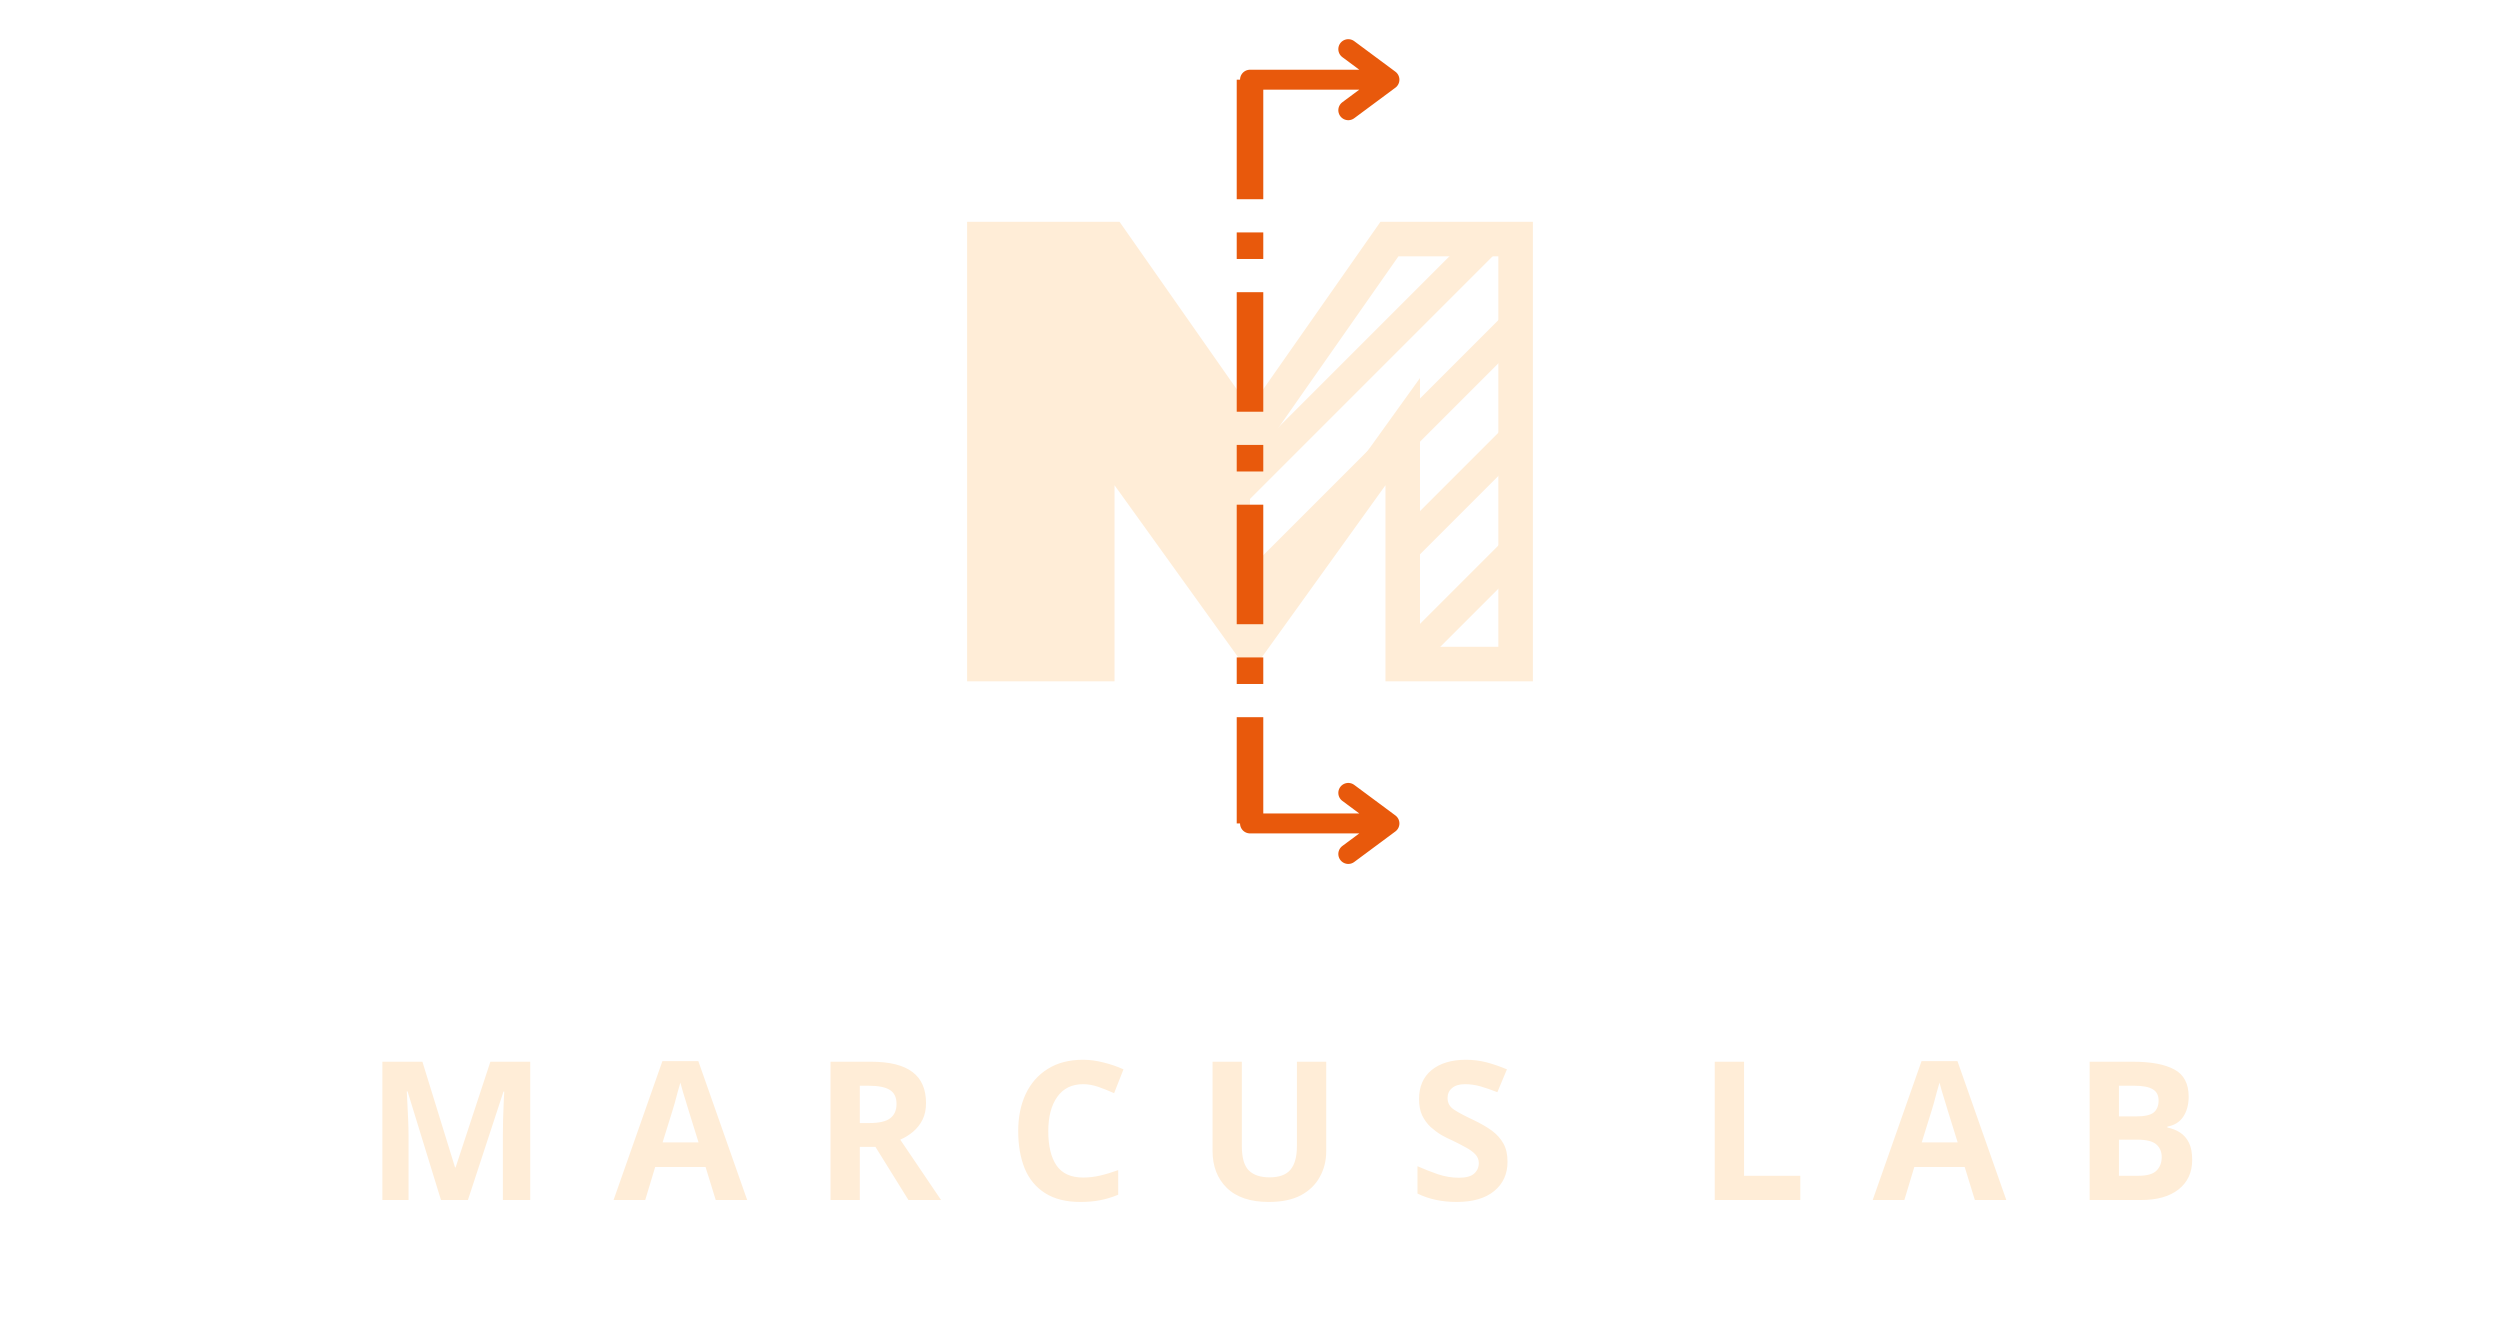
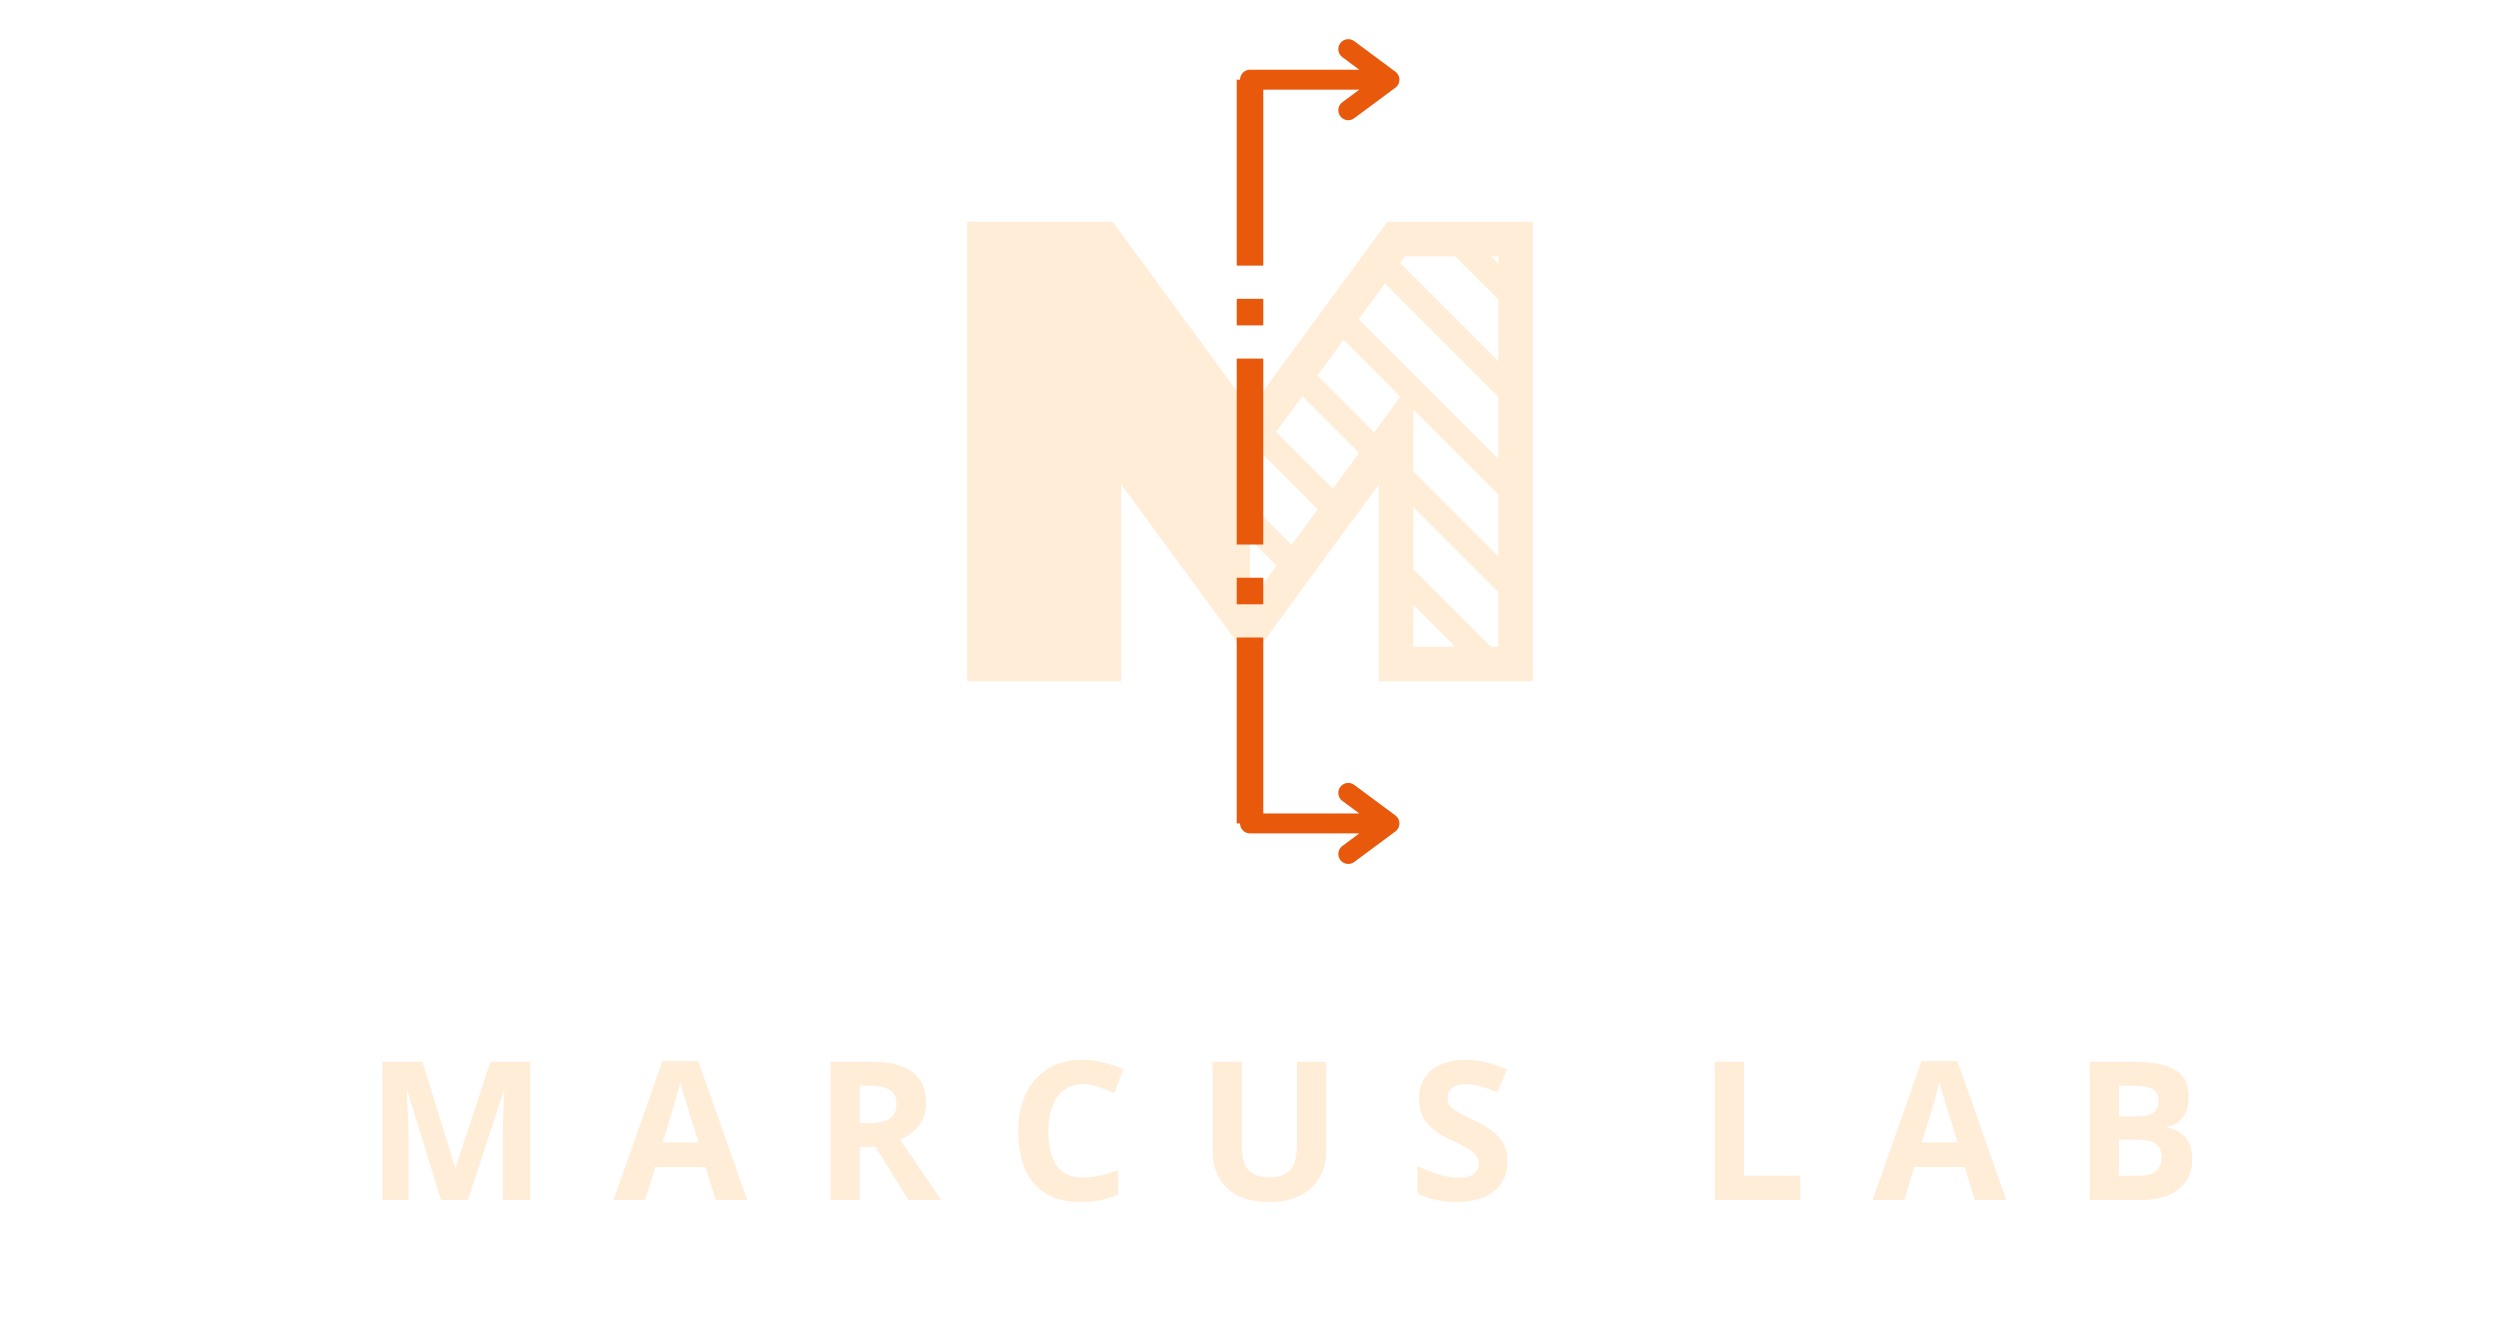
<svg xmlns="http://www.w3.org/2000/svg" viewBox="0 0 200 106" width="200" height="106" role="img" aria-label="Marcus Lab">
  <svg x="66" y="0" width="68" height="72.25" viewBox="0 -2 64 68">
    <defs>
      <clipPath id="ml">
        <rect x="0" y="0" width="32" height="64" />
      </clipPath>
      <clipPath id="mr">
        <rect x="32" y="0" width="32" height="64" />
      </clipPath>
      <clipPath id="mo">
-         <polygon points="12,16 21.5,16 32,31 42.5,16 52,16 52,48 43.5,48 43.5,30.5 32,46.5 20.5,30.5 20.5,48 12,48" />
+         <polygon points="12,16 21,16 32,31 43,16 52,16 52,48 43,48 43,30.5 32,45.5 21,30.5 21,48 12,48" />
      </clipPath>
    </defs>
-     <polygon points="12,16 21.5,16 32,31 42.5,16 52,16 52,48 43.5,48 43.5,30.5 32,46.5 20.5,30.5 20.5,48 12,48" fill="#ffedd7" clip-path="url(#ml)" />
+     <polygon points="12,16 21,16 32,31 43,16 52,16 52,48 43,48 43,30.5 32,45.5 21,30.5 21,48 12,48" fill="#ffedd7" clip-path="url(#ml)" />
    <g clip-path="url(#mr)">
-       <g clip-path="url(#mo)" fill="none" stroke="#ffedd7" stroke-width="2.3">
-         <path d="M-65.94 64 L-1.94 0" />
-         <path d="M-57.46 64 L6.54 0" />
-         <path d="M-48.97 64 L15.03 0" />
-         <path d="M-40.49 64 L23.51 0" />
-         <path d="M-32.00 64 L32.00 0" />
-         <path d="M-23.51 64 L40.49 0" />
-         <path d="M-15.03 64 L48.97 0" />
-         <path d="M-6.54 64 L57.46 0" />
-         <path d="M1.94 64 L65.94 0" />
-         <path d="M10.43 64 L74.43 0" />
-         <path d="M18.91 64 L82.91 0" />
-         <path d="M27.40 64 L91.40 0" />
-         <path d="M35.88 64 L99.88 0" />
-         <path d="M44.37 64 L108.37 0" />
-         <path d="M52.85 64 L116.85 0" />
-         <path d="M61.34 64 L125.34 0" />
+       <g clip-path="url(#mo)" fill="none" stroke="#ffedd7" stroke-width="1.9">
+         <path d="M-64.09 0 L-0.09 64" />
+         <path d="M-56.74 0 L7.26 64" />
+         <path d="M-49.38 0 L14.62 64" />
+         <path d="M-42.03 0 L21.97 64" />
+         <path d="M-34.67 0 L29.33 64" />
+         <path d="M-27.32 0 L36.68 64" />
+         <path d="M-19.97 0 L44.03 64" />
+         <path d="M-12.61 0 L51.39 64" />
+         <path d="M-5.26 0 L58.74 64" />
+         <path d="M2.10 0 L66.10 64" />
+         <path d="M9.45 0 L73.45 64" />
+         <path d="M16.80 0 L80.80 64" />
+         <path d="M24.16 0 L88.16 64" />
+         <path d="M31.51 0 L95.51 64" />
+         <path d="M38.87 0 L102.87 64" />
+         <path d="M46.22 0 L110.22 64" />
+         <path d="M53.57 0 L117.57 64" />
+         <path d="M60.93 0 L124.93 64" />
      </g>
    </g>
-     <polygon points="12,16 21.5,16 32,31 42.5,16 52,16 52,48 43.5,48 43.5,30.5 32,46.5 20.5,30.5 20.5,48 12,48" fill="none" stroke="#ffedd7" stroke-width="2.6" stroke-linejoin="miter" />
-     <path d="M32 4 V60" fill="none" stroke="#e8590c" stroke-width="2" stroke-dasharray="9 2.5 2 2.5" />
+     <polygon points="12,16 21,16 32,31 43,16 52,16 52,48 43,48 43,30.5 32,45.5 21,30.5 21,48 12,48" fill="none" stroke="#ffedd7" stroke-width="2.6" stroke-linejoin="miter" />
+     <path d="M32 4 V60" fill="none" stroke="#e8590c" stroke-width="2" stroke-dasharray="14 2.5 2 2.5" />
    <g fill="none" stroke="#e8590c" stroke-width="1.5" stroke-linecap="round" stroke-linejoin="round">
      <path d="M32 4 H42 M39.4 1.7 L42.5 4 L39.4 6.3" />
      <path d="M32 60 H42 M39.4 57.7 L42.5 60 L39.4 62.3" />
    </g>
  </svg>
  <text x="102.7" y="96" text-anchor="middle" font-family="Outfit, system-ui, sans-serif" font-weight="700" font-size="15.5" letter-spacing="5.27" fill="#ffedd7">MARCUS LAB</text>
</svg>
